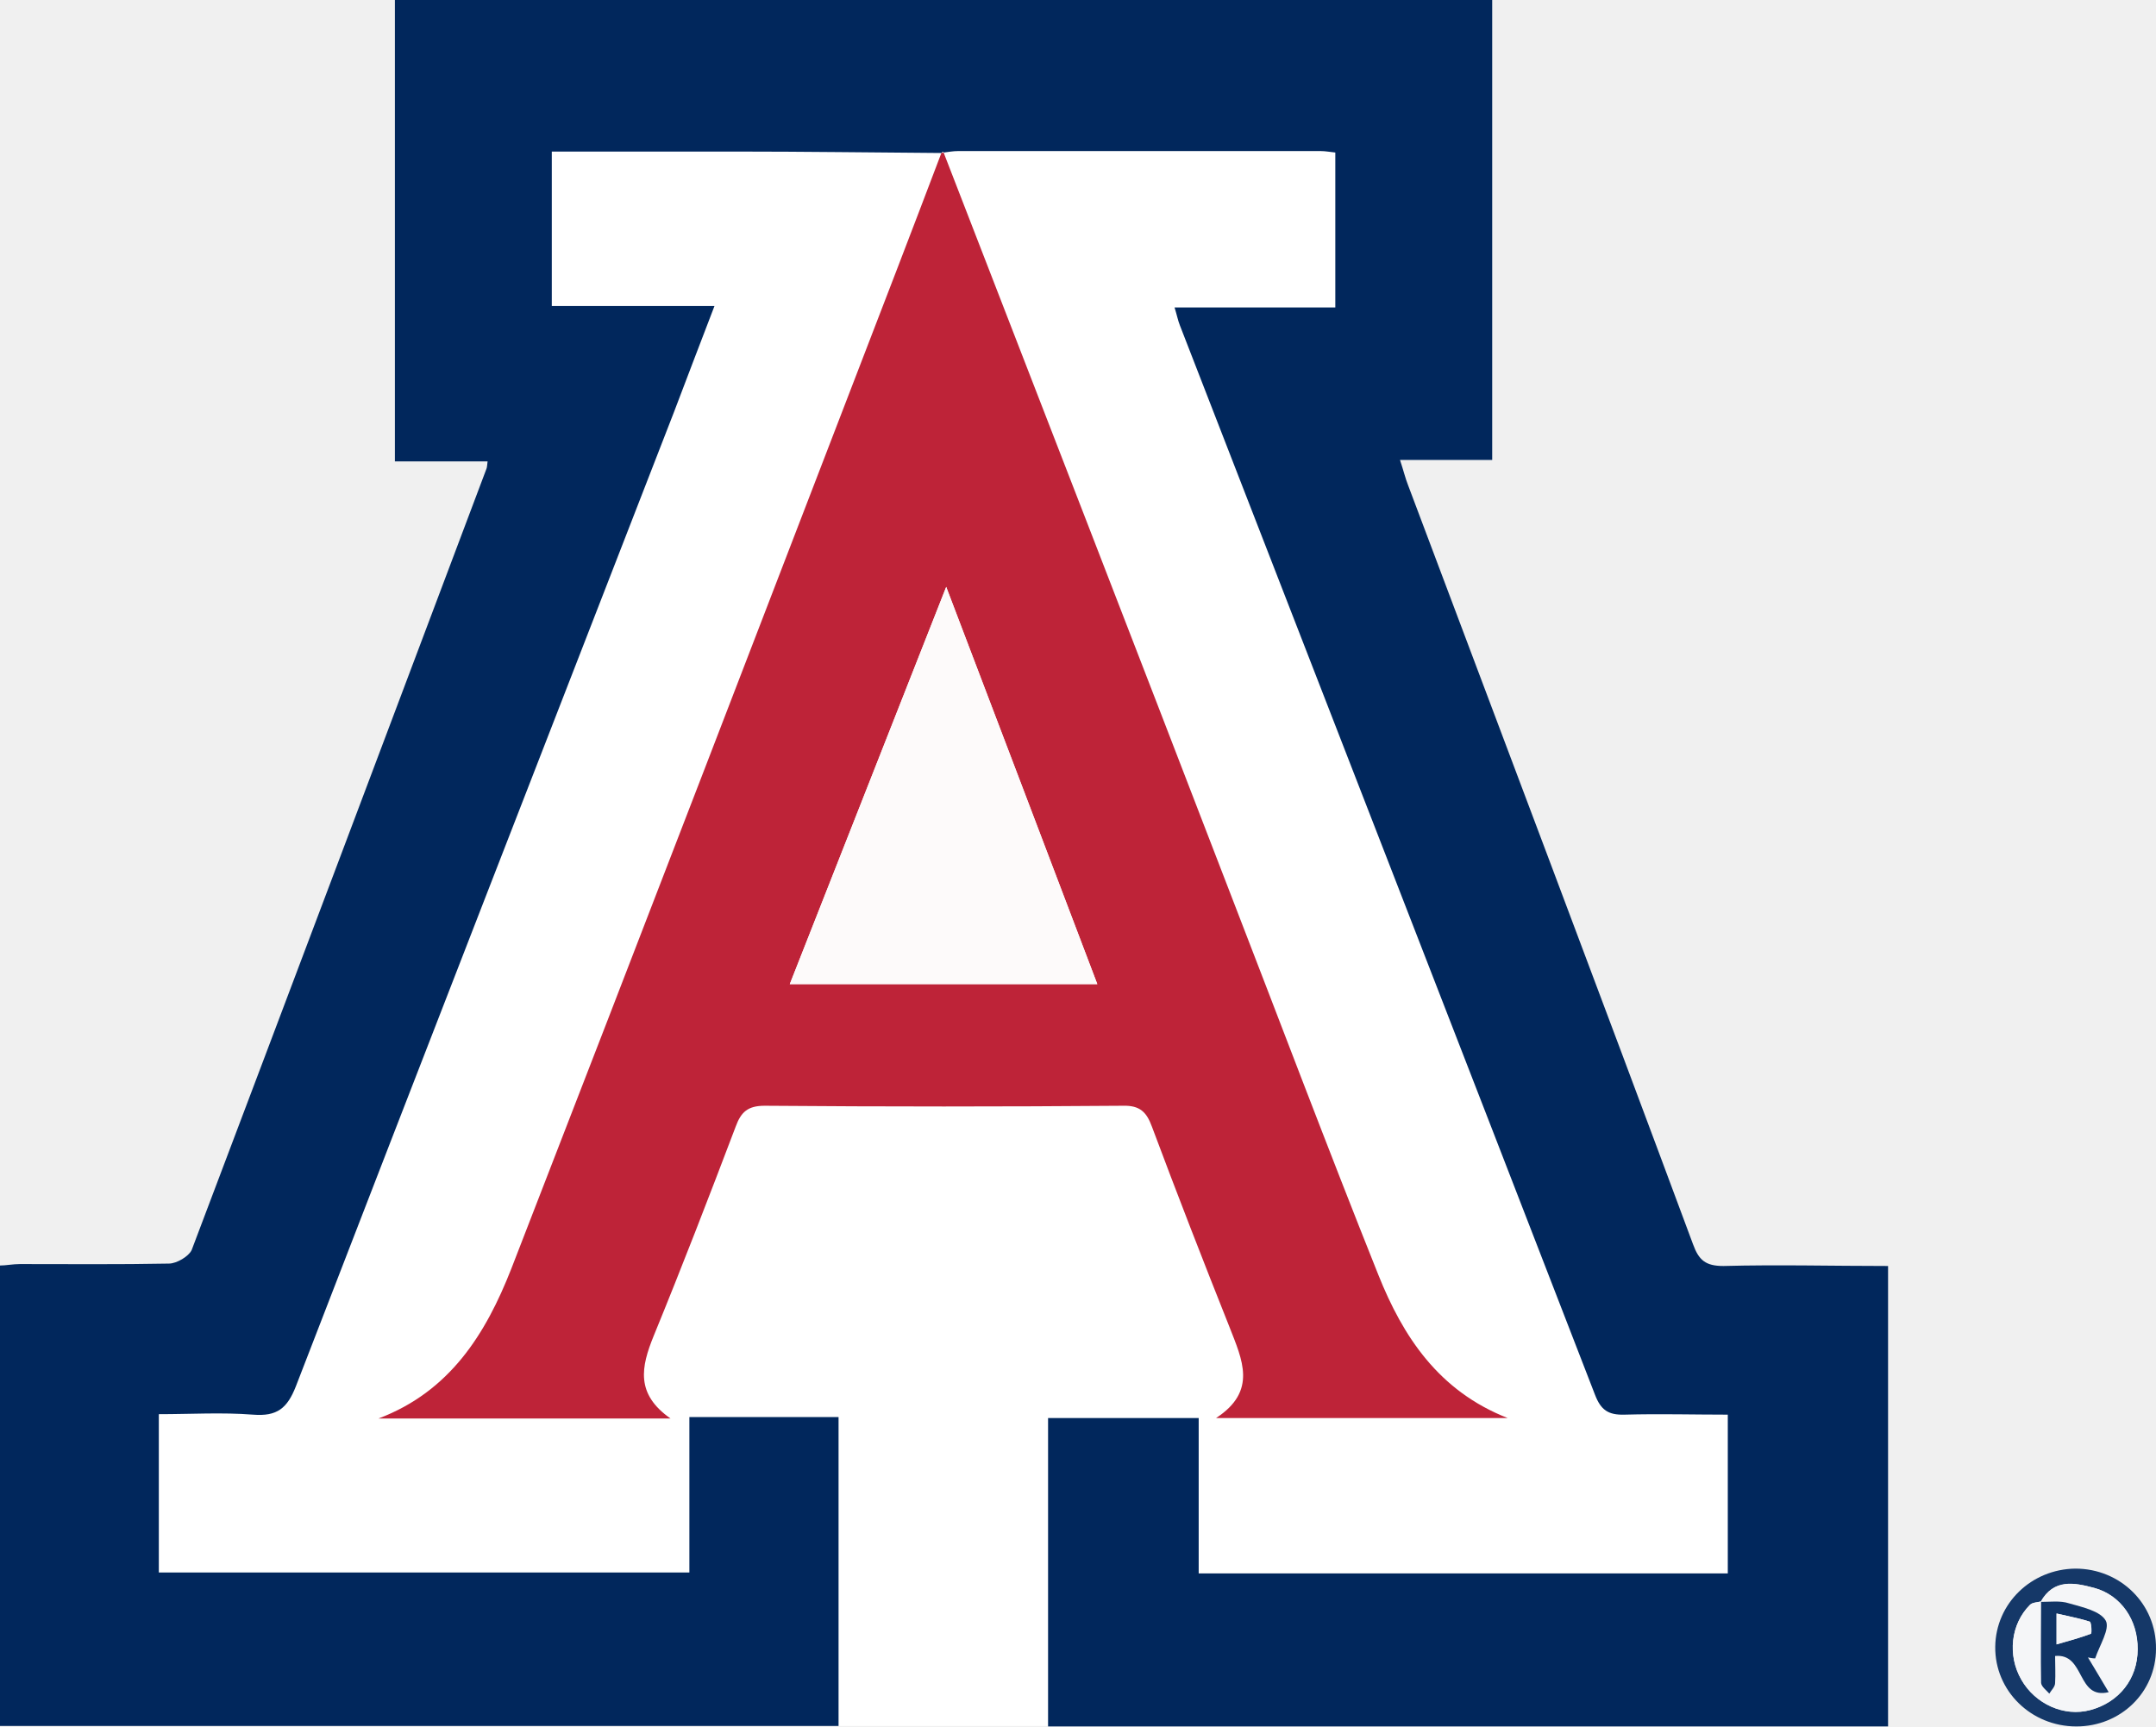
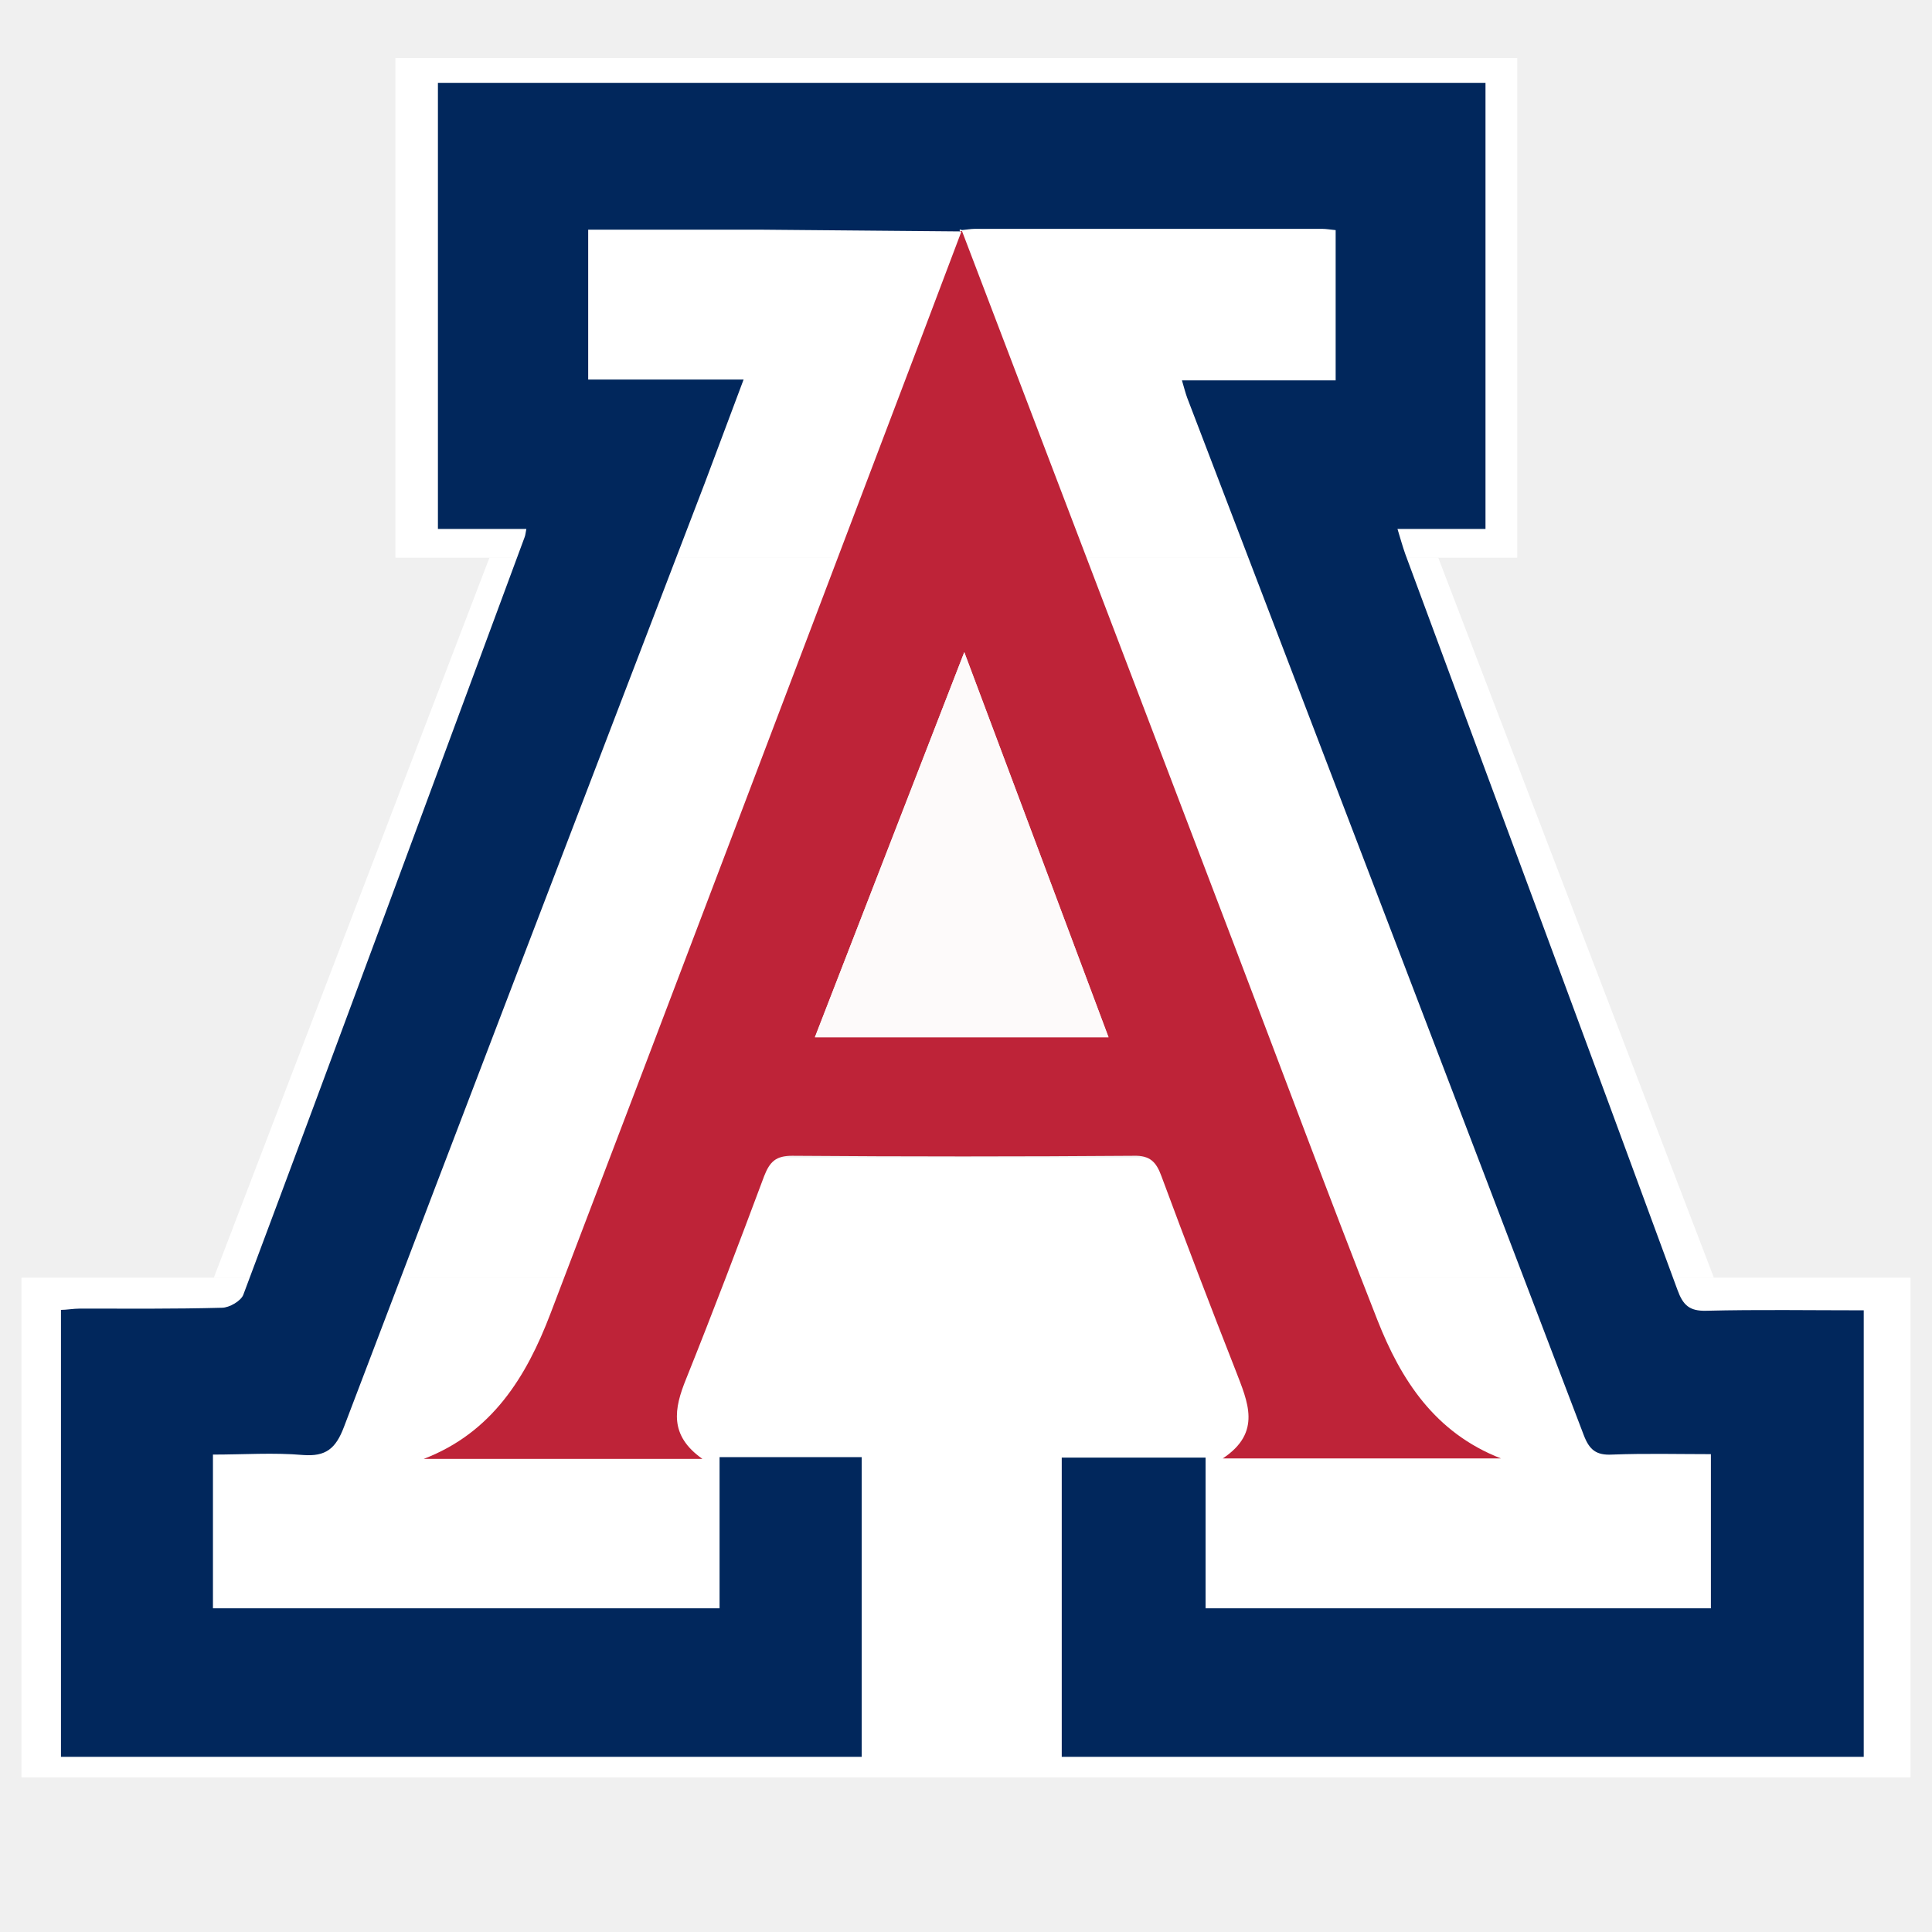
- <svg xmlns="http://www.w3.org/2000/svg" width="44.66" height="35.78" viewBox="0 0 44.66 35.78">
-   <g id="a">
-     <polygon points="39.11 35.76 0 35.76 14.81 6.34 24.33 6.37 39.11 35.76" fill="#fff" />
-     <rect x="8.18" width="22.73" height="9.53" fill="#fff" />
-   </g>
-   <g id="b">
-     <path d="M19.51,3.17c-1.43-.01-2.85-.03-4.28-.03-1.26,0-2.52,0-3.8,0v3.2h3.37c-.3.78-.57,1.49-.84,2.2-2.61,6.72-5.23,13.45-7.83,20.18-.18.46-.39.63-.89.59-.64-.05-1.29-.01-1.95-.01v3.28h10.99v-3.22h3.09v6.4H0v-9.54c.12,0,.27-.03.41-.03,1.03,0,2.06.01,3.09-.01.16,0,.41-.15.47-.28,2.04-5.39,4.07-10.78,6.1-16.17.02-.04.02-.09.03-.17h-1.92V0h22.73v9.53h-1.91c.07.21.11.38.17.53,1.97,5.24,3.95,10.47,5.9,15.72.12.33.26.45.63.45,1.13-.03,2.25,0,3.41,0v9.54h-17.4v-6.39h3.12v3.22h10.96v-3.29c-.7,0-1.42-.02-2.14,0-.34.01-.49-.1-.61-.41-2.86-7.39-5.73-14.77-8.6-22.16-.04-.1-.06-.21-.11-.37h3.33v-3.21c-.11-.01-.2-.03-.3-.03-2.51,0-5.01,0-7.52,0-.1,0-.2.02-.29.03-.01-.02-.03-.02-.04,0Z" fill="#01275c" />
-     <path d="M19.51,3.17s.03-.02.04,0c1.97,5.08,3.94,10.16,5.9,15.25,1.03,2.66,2.04,5.34,3.1,7.99.51,1.28,1.25,2.41,2.68,2.97h-6.04c.86-.56.54-1.21.28-1.88-.55-1.38-1.09-2.77-1.61-4.16-.11-.3-.25-.44-.6-.43-2.47.02-4.94.02-7.42,0-.35,0-.49.13-.6.43-.55,1.45-1.11,2.9-1.7,4.34-.26.64-.38,1.2.35,1.71h-6.05c1.48-.56,2.22-1.75,2.75-3.1,2.68-6.9,5.33-13.8,7.99-20.71.31-.8.61-1.6.92-2.41ZM19.6,12.16c-1.11,2.82-2.17,5.51-3.24,8.23h6.37c-1.04-2.74-2.06-5.42-3.13-8.23Z" fill="#be2338" />
-     <path d="M44.66,34.16c0,.9-.73,1.61-1.65,1.61-.94,0-1.69-.74-1.68-1.65.01-.9.75-1.61,1.66-1.62.93,0,1.68.73,1.67,1.66ZM42.28,33.18c-.08.02-.18.02-.23.07-.4.4-.47,1.05-.18,1.55.29.51.89.77,1.43.63.6-.16.98-.65.98-1.26,0-.6-.35-1.12-.9-1.27-.41-.11-.84-.19-1.11.29h0Z" fill="#153868" />
-     <path d="M19.6,12.16c1.07,2.81,2.09,5.49,3.13,8.23h-6.37c1.07-2.72,2.13-5.41,3.24-8.23Z" fill="#fdfafa" />
-     <path d="M42.27,33.19c.27-.49.7-.4,1.11-.29.56.15.91.67.9,1.27,0,.62-.39,1.1-.98,1.26-.54.15-1.14-.12-1.43-.63-.29-.51-.22-1.15.18-1.55.05-.05.15-.05.23-.07,0,.56,0,1.12,0,1.68,0,.07.11.15.17.22.04-.07.11-.14.12-.22.02-.19,0-.37,0-.56.63-.06.44.91,1.11.75-.15-.25-.29-.49-.43-.72.05,0,.1.01.15.02.09-.27.31-.61.22-.78-.11-.2-.49-.28-.76-.36-.18-.05-.39-.02-.59-.03Z" fill="#f5f6f8" />
-     <path d="M42.27,33.19c.2,0,.41-.03.59.03.28.08.65.16.76.36.09.17-.13.51-.22.78-.05,0-.1-.01-.15-.02.14.23.28.47.43.72-.67.16-.48-.81-1.11-.75,0,.19.01.38,0,.56,0,.08-.08.15-.12.22-.06-.07-.16-.14-.17-.22-.01-.56,0-1.12,0-1.68,0,0,0,0,0,0ZM42.6,34.07c.27-.08.5-.14.71-.22.03,0,.01-.24-.02-.25-.21-.07-.44-.11-.69-.17v.64Z" fill="#103465" />
-     <path d="M42.6,34.07v-.64c.25.06.48.1.69.17.03.01.04.24.02.25-.21.08-.43.14-.71.22Z" fill="#f5f6f8" />
-   </g>
+ <svg xmlns="http://www.w3.org/2000/svg" id="f" width="45" height="45" viewBox="0 0 45 45">
+   <rect x=".5" y="29.76" width="44" height="11.64" fill="#fff" />
+   <rect x="9.21" y="1.35" width="26.13" height="11.64" fill="#fff" />
+   <polygon points="39.92 29.76 31.21 29.76 24.79 12.99 33.5 12.99 39.92 29.76" fill="#fff" />
+   <polygon points="4.98 29.76 13.69 29.76 20.1 12.99 11.4 12.99 4.98 29.76" fill="#fff" />
+   <rect x="15.17" y="26.96" width="14.67" height="6.98" fill="#fff" />
+   <path d="M22.36,5.39c-1.53-.01-3.06-.03-4.59-.04-1.35,0-2.7,0-4.07,0v3.49h3.62c-.32.85-.61,1.63-.9,2.4-2.81,7.33-5.62,14.66-8.41,22-.19.5-.42.69-.95.65-.69-.06-1.38-.01-2.1-.01v3.58h11.8v-3.52h3.31v6.98H1.42v-10.41c.13,0,.29-.03.44-.03,1.1,0,2.21.01,3.31-.02.17,0,.45-.16.5-.31,2.2-5.87,4.37-11.76,6.55-17.64.02-.05.02-.1.04-.19h-2.06V1.93h24.4v10.39h-2.05c.07.23.12.41.18.58,2.11,5.71,4.24,11.42,6.34,17.14.13.36.28.5.67.49,1.21-.03,2.42-.01,3.67-.01v10.4h-18.68v-6.97h3.35v3.51h11.77v-3.59c-.75,0-1.53-.02-2.3.01-.37.02-.53-.11-.66-.45-3.07-8.06-6.16-16.11-9.24-24.17-.04-.11-.07-.23-.12-.4h3.58v-3.5c-.11-.01-.22-.03-.32-.03-2.69,0-5.38,0-8.07,0-.11,0-.21.02-.32.03-.02-.02-.03-.02-.05,0Z" fill="#01275c" />
+   <path d="M22.36,5.39s.03-.02.05,0c2.11,5.54,4.23,11.09,6.34,16.63,1.11,2.91,2.19,5.82,3.33,8.72.55,1.4,1.34,2.63,2.88,3.23h-6.48c.92-.61.58-1.32.3-2.05-.59-1.5-1.17-3.02-1.73-4.53-.12-.33-.27-.48-.64-.47-2.65.02-5.31.02-7.96,0-.38,0-.52.14-.65.47-.59,1.58-1.19,3.16-1.82,4.73-.28.69-.4,1.31.38,1.86h-6.49c1.59-.61,2.39-1.91,2.95-3.38,2.87-7.52,5.72-15.05,8.58-22.58.33-.87.66-1.75.99-2.62ZM22.46,15.19c-1.19,3.07-2.33,6.01-3.48,8.97h6.84c-1.12-2.99-2.21-5.91-3.36-8.97Z" fill="#be2338" />
+   <path d="M22.46,15.19c1.15,3.06,2.24,5.98,3.36,8.97h-6.84c1.15-2.97,2.29-5.9,3.48-8.97Z" fill="#fdfafa" />
</svg>
